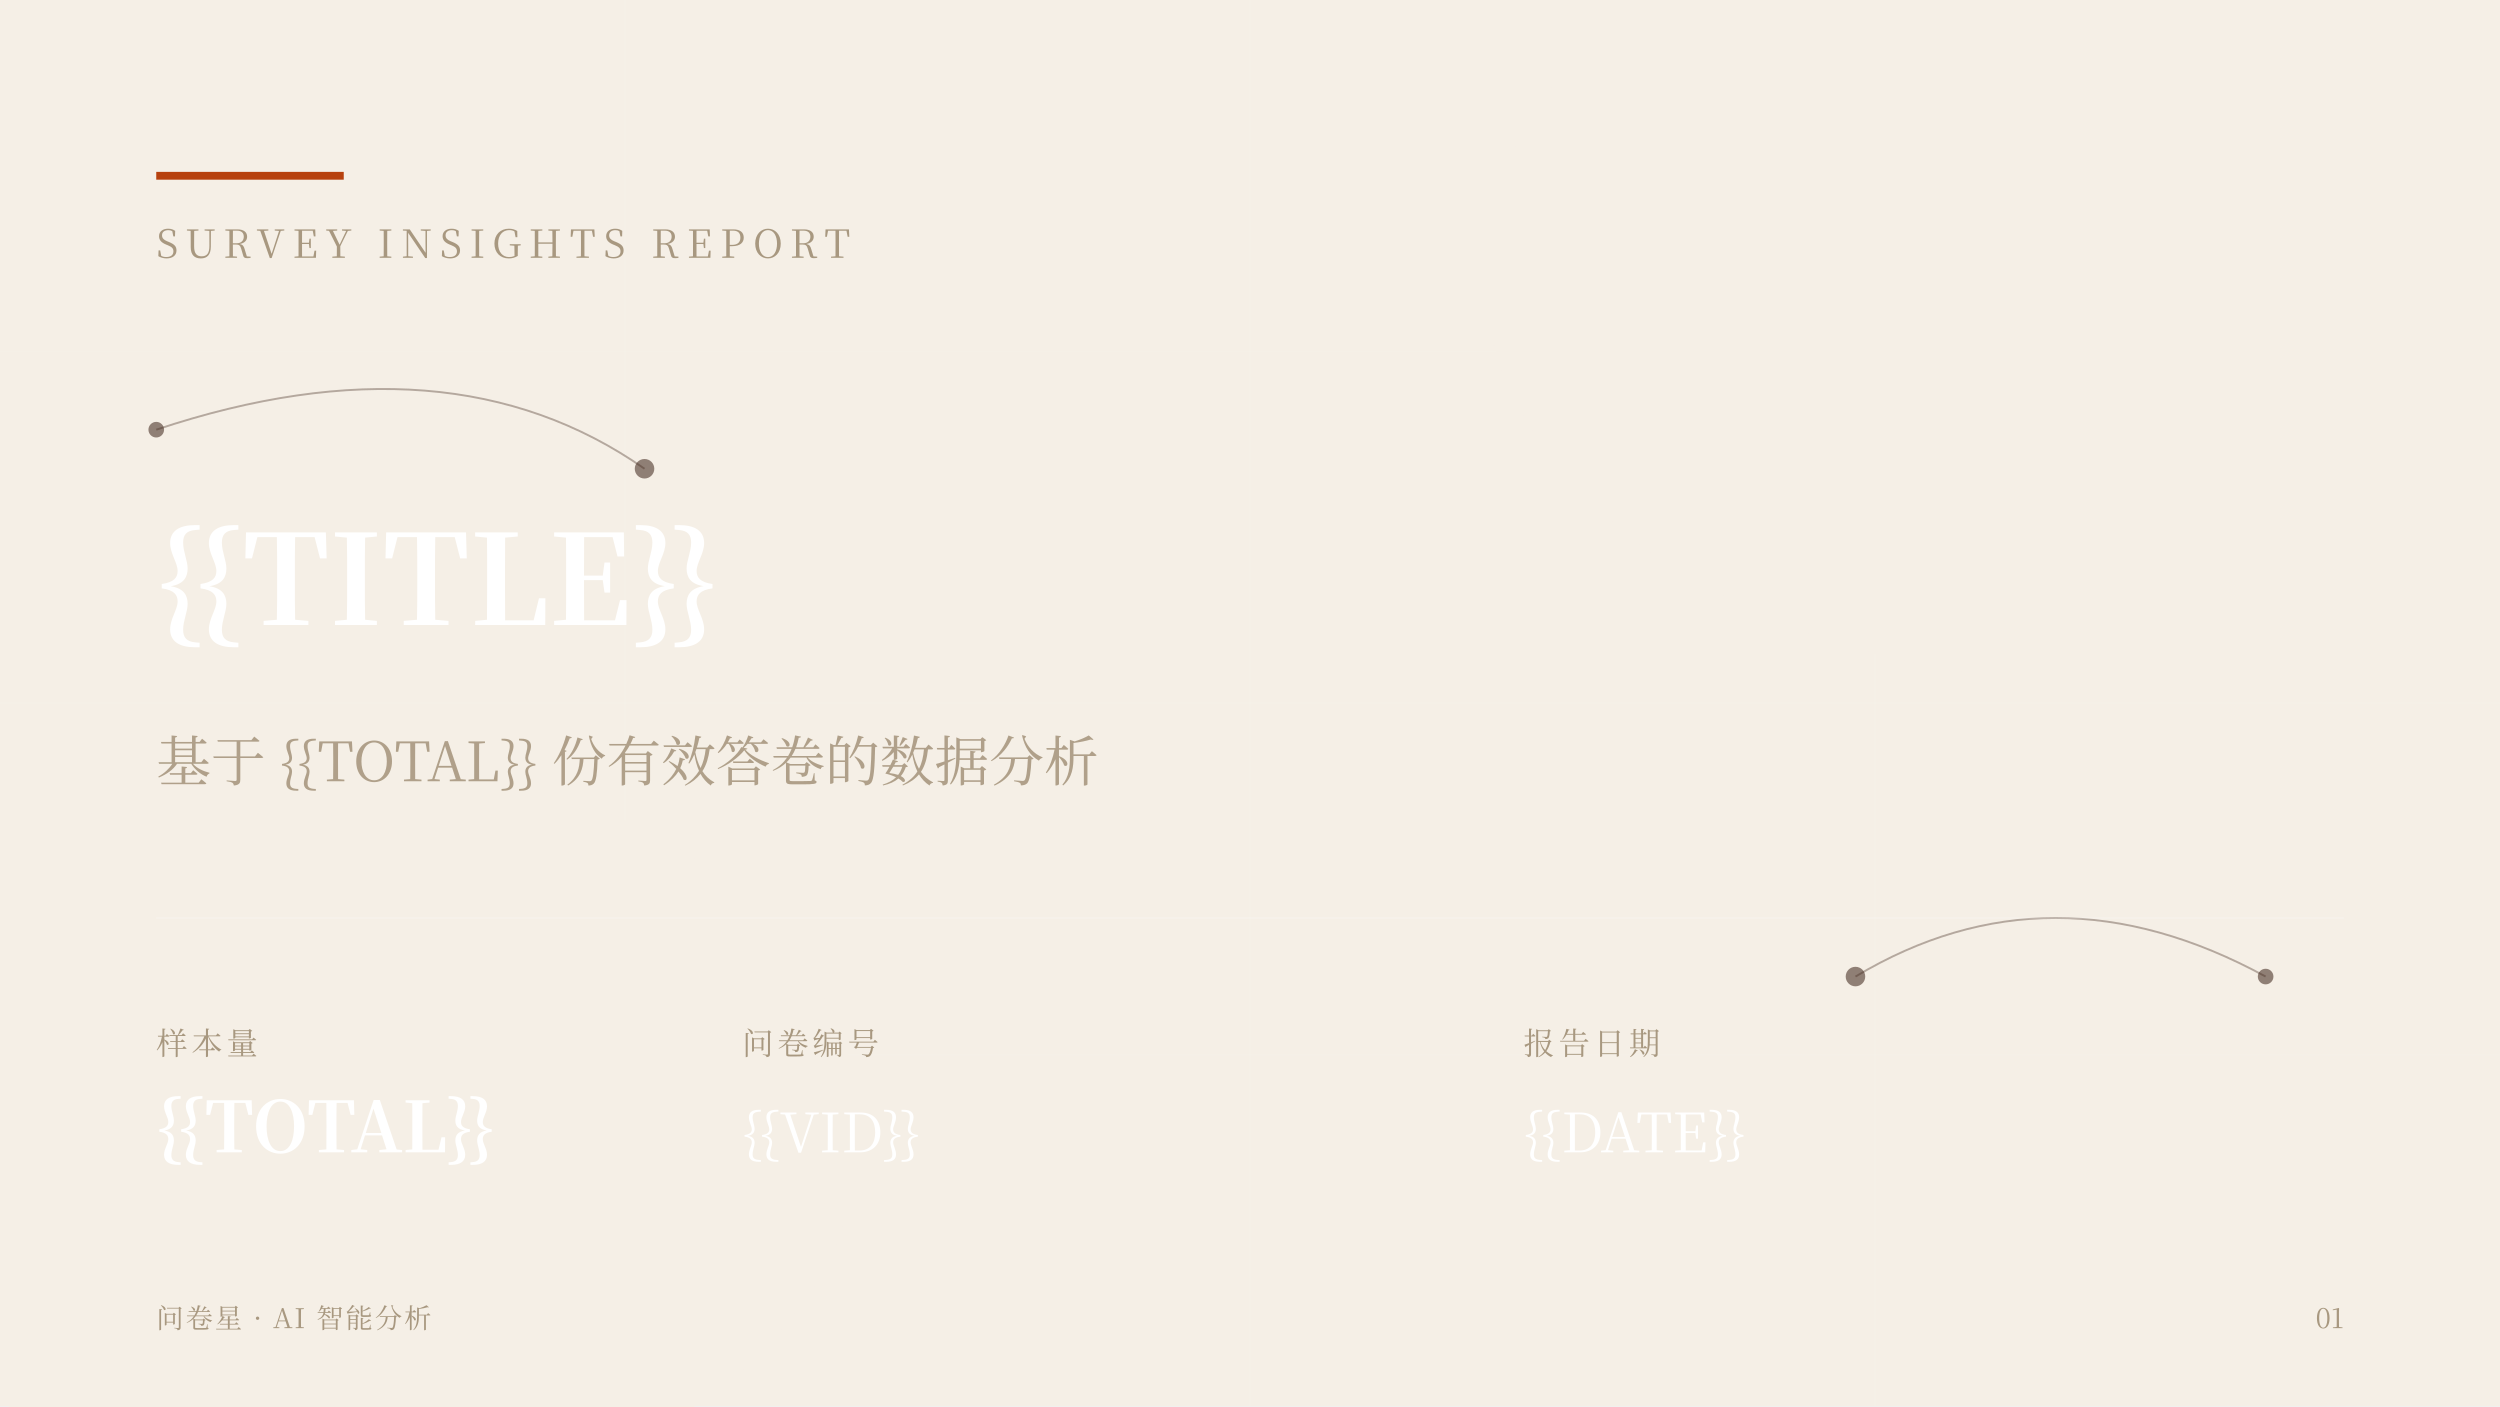
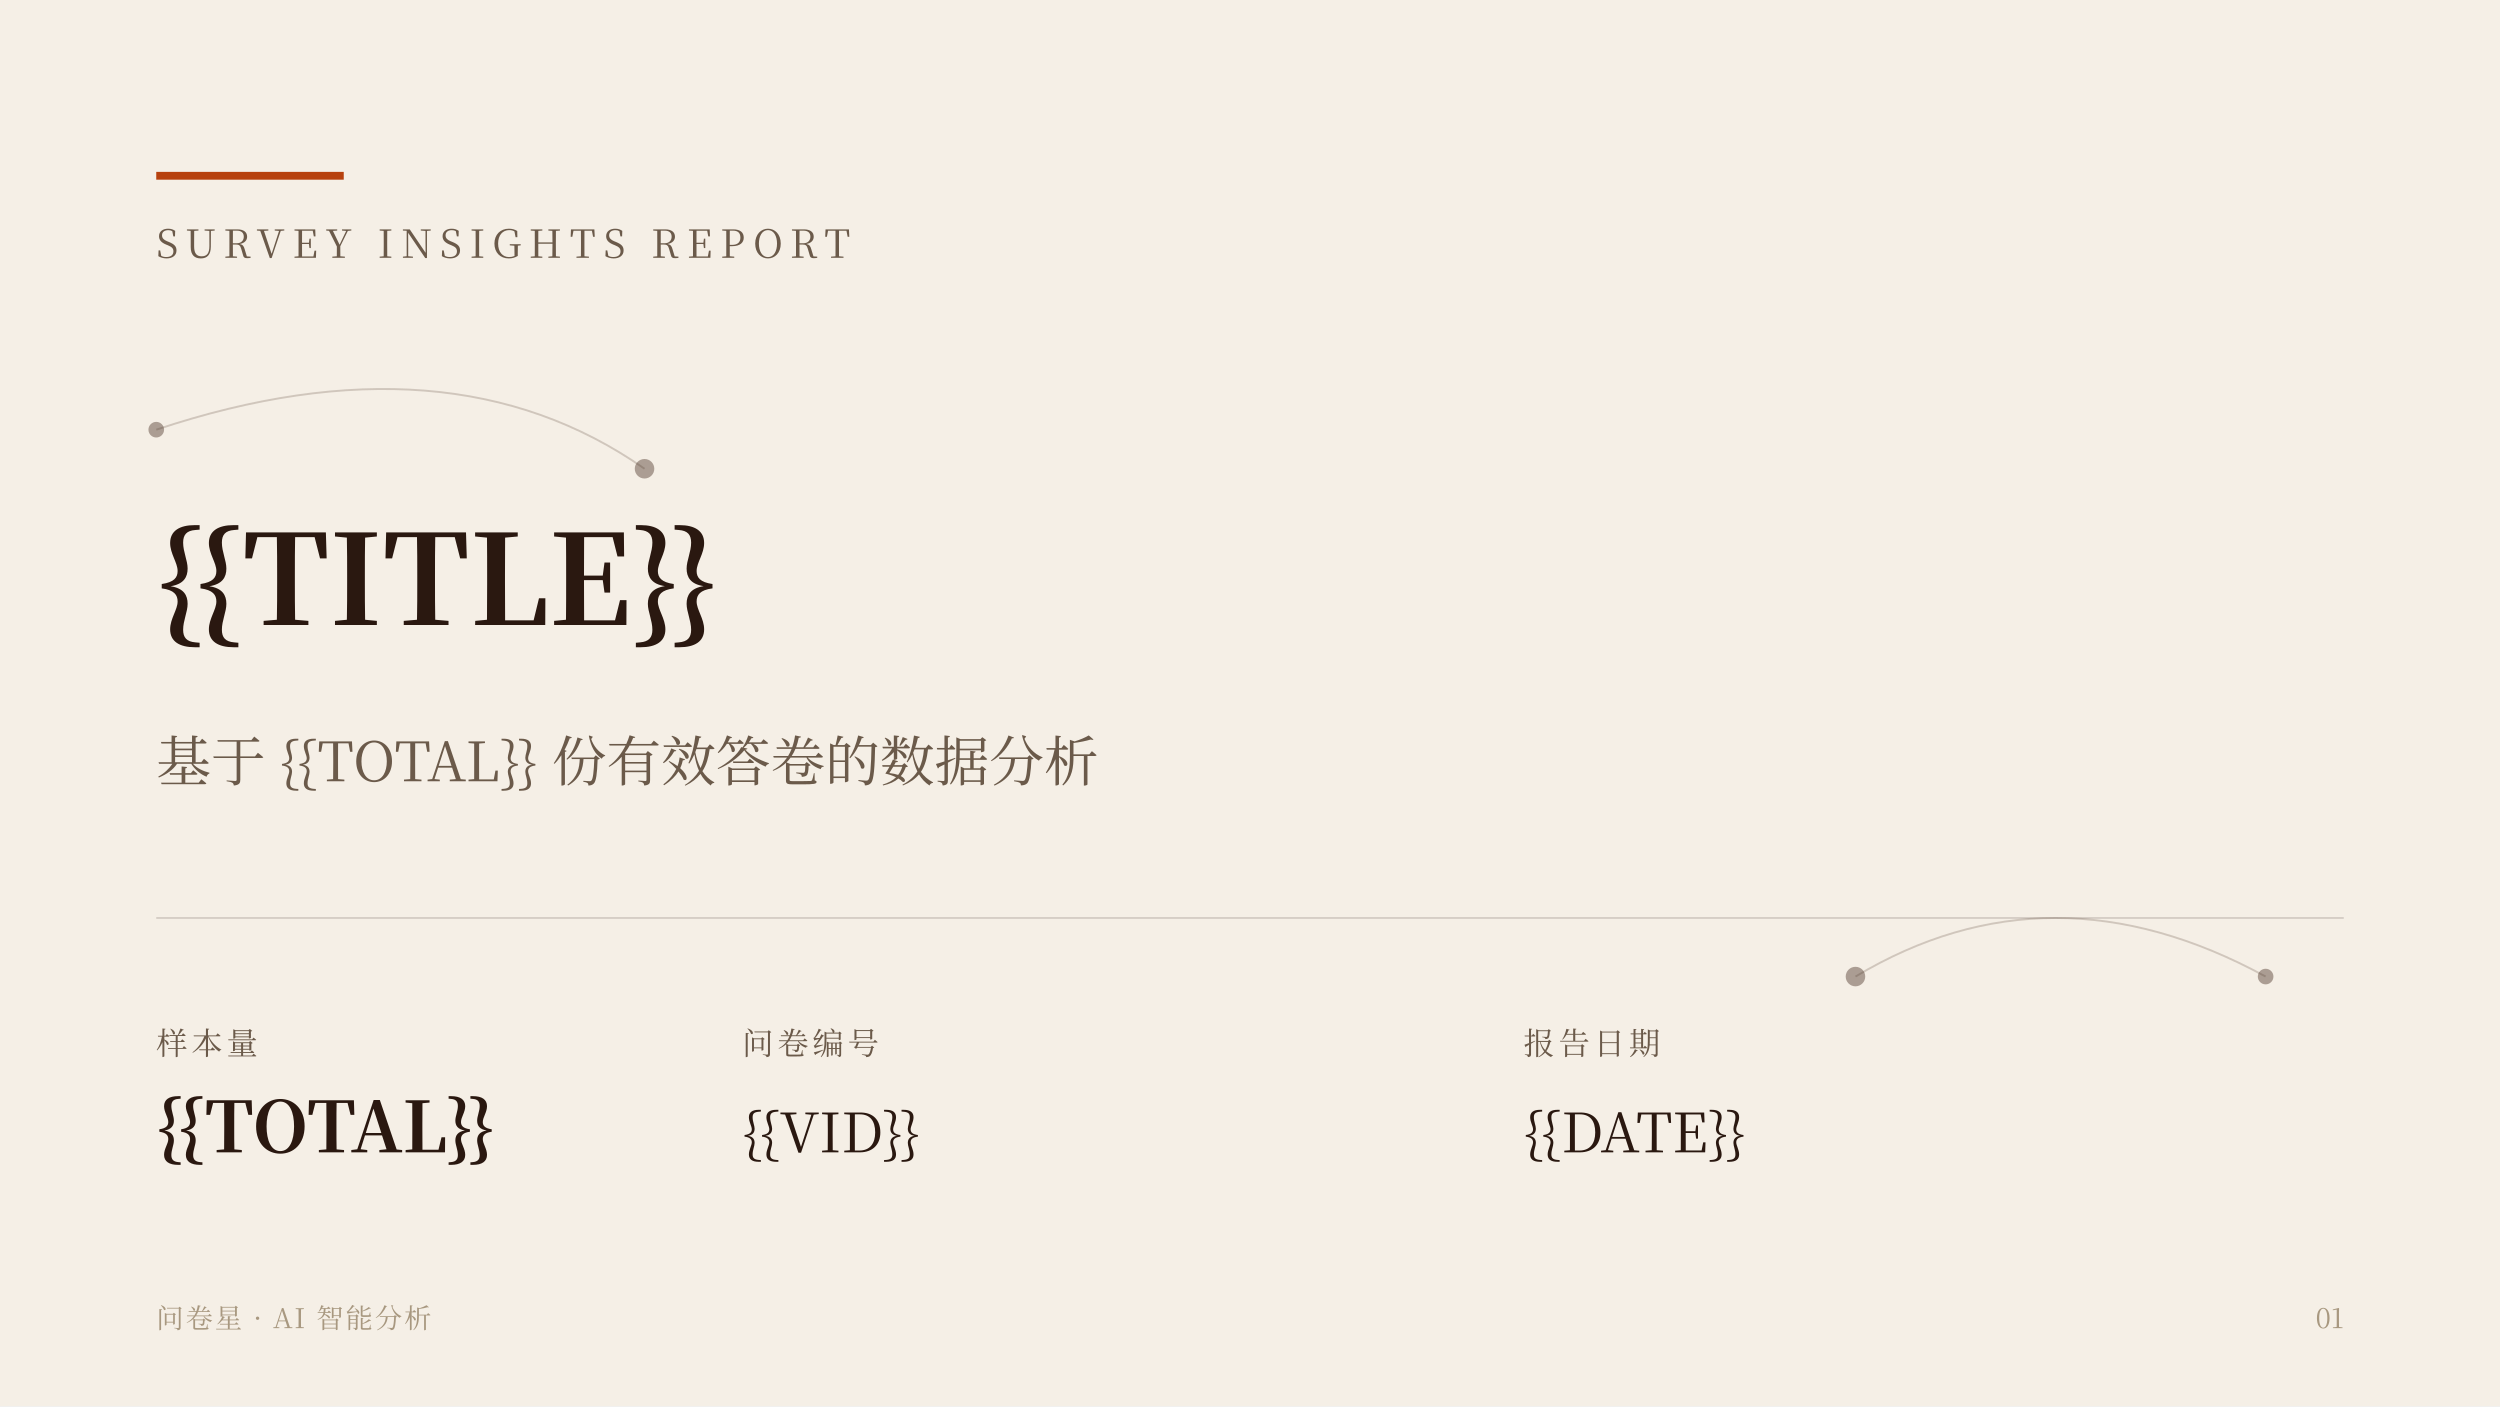
<svg xmlns="http://www.w3.org/2000/svg" viewBox="0 0 1280 720" width="1280" height="720">
-   <defs>
-     </defs>
  <rect width="1280" height="720" fill="#F5EFE6" />
-   <g stroke="#FFFFFF" stroke-opacity="0.04" stroke-width="1">
-     <line x1="0" y1="180" x2="1280" y2="180" />
-     <line x1="0" y1="360" x2="1280" y2="360" />
-     <line x1="0" y1="540" x2="1280" y2="540" />
-     <line x1="320" y1="0" x2="320" y2="720" />
-     <line x1="640" y1="0" x2="640" y2="720" />
-     <line x1="960" y1="0" x2="960" y2="720" />
-   </g>
-   <ellipse cx="1080" cy="140" rx="320" ry="210" fill="#F5EFE6" />
-   <ellipse cx="180" cy="580" rx="260" ry="190" fill="#F5EFE6" />
-   <g stroke="#3D2418" stroke-opacity="0.35" stroke-width="1" fill="none">
+   <g stroke="#3D2418" stroke-opacity="0.20" stroke-width="1" fill="none">
    <path d="M80,220 Q230,170 330,240" />
    <path d="M950,500 Q1050,440 1160,500" />
  </g>
-   <g fill="#3D2418" fill-opacity="0.55">
+   <g fill="#3D2418" fill-opacity="0.40">
    <circle cx="80" cy="220" r="4" />
    <circle cx="330" cy="240" r="5" />
    <circle cx="950" cy="500" r="5" />
    <circle cx="1160" cy="500" r="4" />
  </g>
  <rect x="80" y="88" width="96" height="4" fill="#B7410E" />
-   <text x="80" y="132" font-family="Source Han Serif SC, Noto Serif CJK SC, SimSun, serif" font-size="20" font-weight="500" fill="#A89880" letter-spacing="4">
+   <text x="80" y="132" font-family="Source Han Serif SC, Noto Serif CJK SC, SimSun, serif" font-size="20" font-weight="500" fill="#6B5A4A" letter-spacing="4">
    SURVEY INSIGHTS REPORT
  </text>
-   <text x="80" y="320" font-family="Source Han Serif SC, Noto Serif CJK SC, SimSun, serif" font-size="64" font-weight="700" fill="#FFFFFF">
+   <text x="80" y="320" font-family="Source Han Serif SC, Noto Serif CJK SC, SimSun, serif" font-size="64" font-weight="700" fill="#2A1810">
    {{TITLE}}
  </text>
-   <text x="80" y="400" font-family="Source Han Serif SC, Noto Serif CJK SC, SimSun, serif" font-size="28" font-weight="400" fill="#A89880" opacity="0.9">
+   <text x="80" y="400" font-family="Source Han Serif SC, Noto Serif CJK SC, SimSun, serif" font-size="28" font-weight="400" fill="#6B5A4A">
    基于 {{TOTAL}} 份有效答卷的数据分析
  </text>
-   <line x1="80" y1="470" x2="1200" y2="470" stroke="#FFFFFF" stroke-opacity="0.15" stroke-width="1" />
-   <g font-family="Source Han Serif SC, Noto Serif CJK SC, SimSun, serif" fill="#FFFFFF">
-     <text x="80" y="540" font-size="16" fill="#A89880" letter-spacing="2">样本量</text>
-     <text x="80" y="590" font-size="36" font-weight="700">{{TOTAL}}</text>
-     <text x="380" y="540" font-size="16" fill="#A89880" letter-spacing="2">问卷编号</text>
-     <text x="380" y="590" font-size="28" font-weight="500">{{VID}}</text>
-     <text x="780" y="540" font-size="16" fill="#A89880" letter-spacing="2">报告日期</text>
-     <text x="780" y="590" font-size="28" font-weight="500">{{DATE}}</text>
+   <line x1="80" y1="470" x2="1200" y2="470" stroke="#2A1810" stroke-opacity="0.15" stroke-width="1" />
+   <g font-family="Source Han Serif SC, Noto Serif CJK SC, SimSun, serif" fill="#2A1810">
+     <text x="80" y="540" font-size="16" fill="#6B5A4A" letter-spacing="2">样本量</text>
+     <text x="80" y="590" font-size="36" font-weight="700" fill="#2A1810">{{TOTAL}}</text>
+     <text x="380" y="540" font-size="16" fill="#6B5A4A" letter-spacing="2">问卷编号</text>
+     <text x="380" y="590" font-size="28" font-weight="500" fill="#2A1810">{{VID}}</text>
+     <text x="780" y="540" font-size="16" fill="#6B5A4A" letter-spacing="2">报告日期</text>
+     <text x="780" y="590" font-size="28" font-weight="500" fill="#2A1810">{{DATE}}</text>
  </g>
  <text x="80" y="680" font-family="Source Han Serif SC, Noto Serif CJK SC, SimSun, serif" font-size="14" fill="#A89880" letter-spacing="1">
    问卷星 · AI 智能分析
  </text>
  <text x="1200" y="680" text-anchor="end" font-family="Source Han Serif SC, Noto Serif CJK SC, SimSun, serif" font-size="14" fill="#A89880">
    01
  </text>
</svg>
